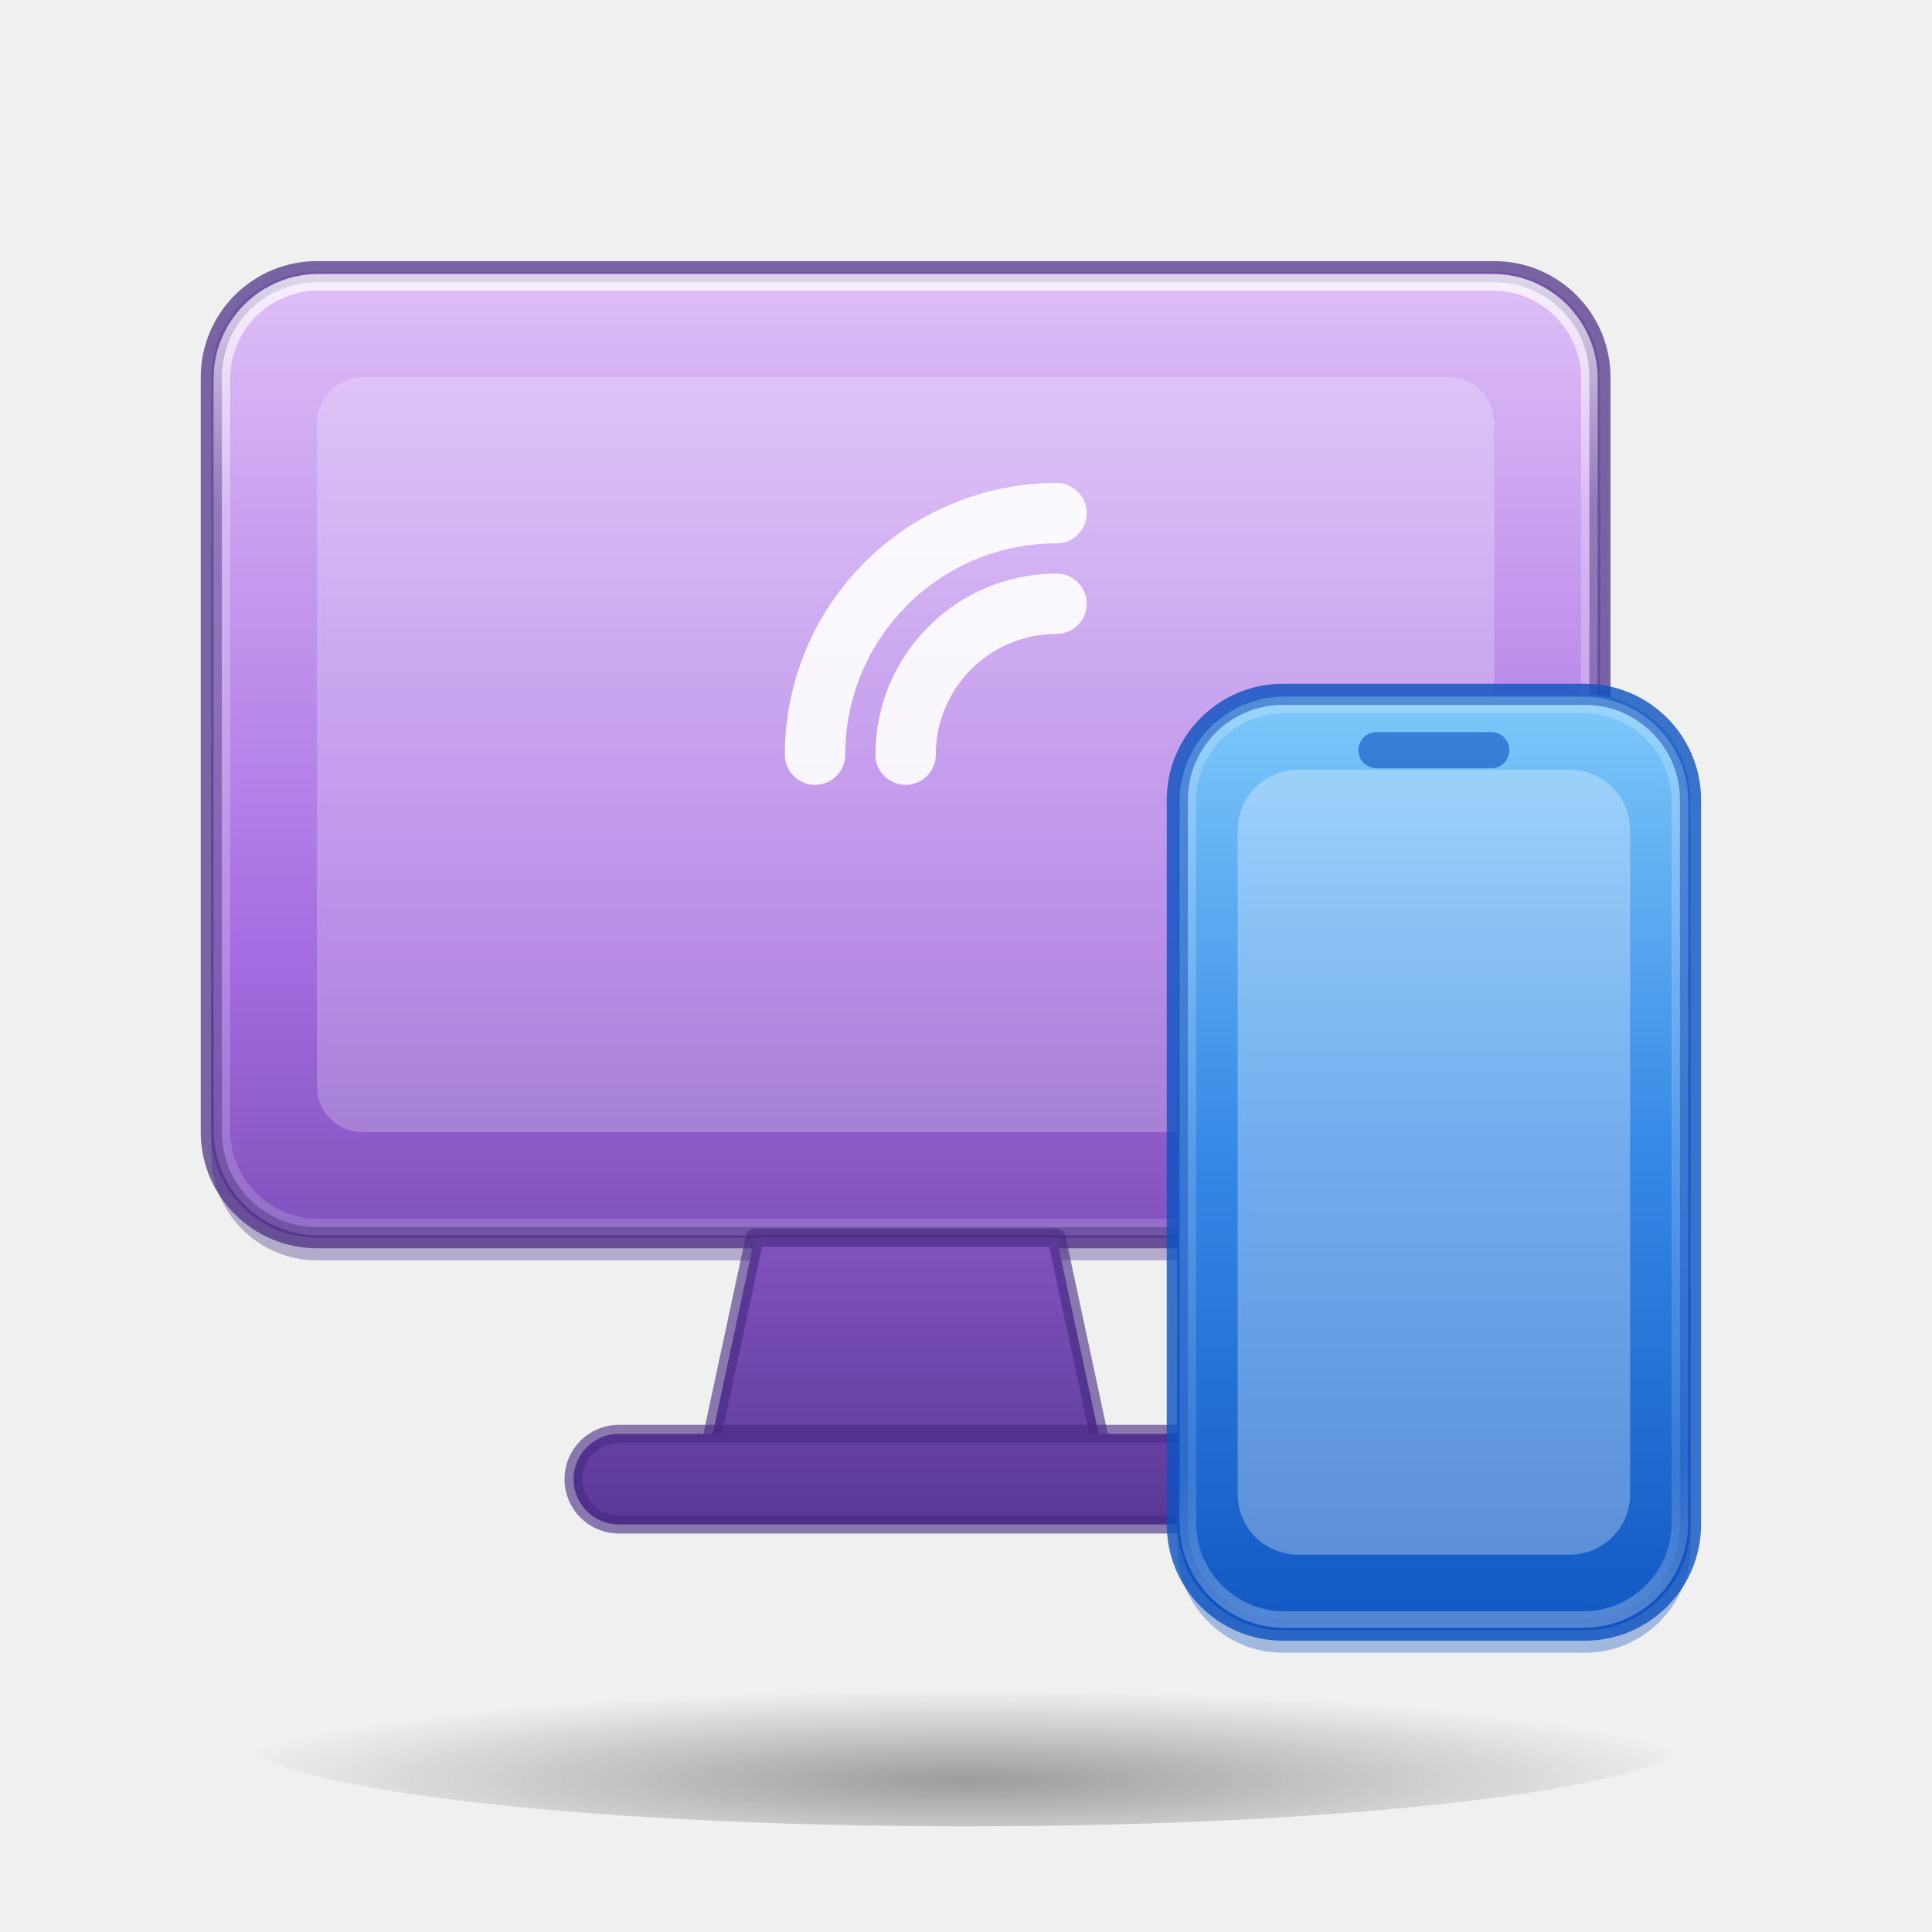
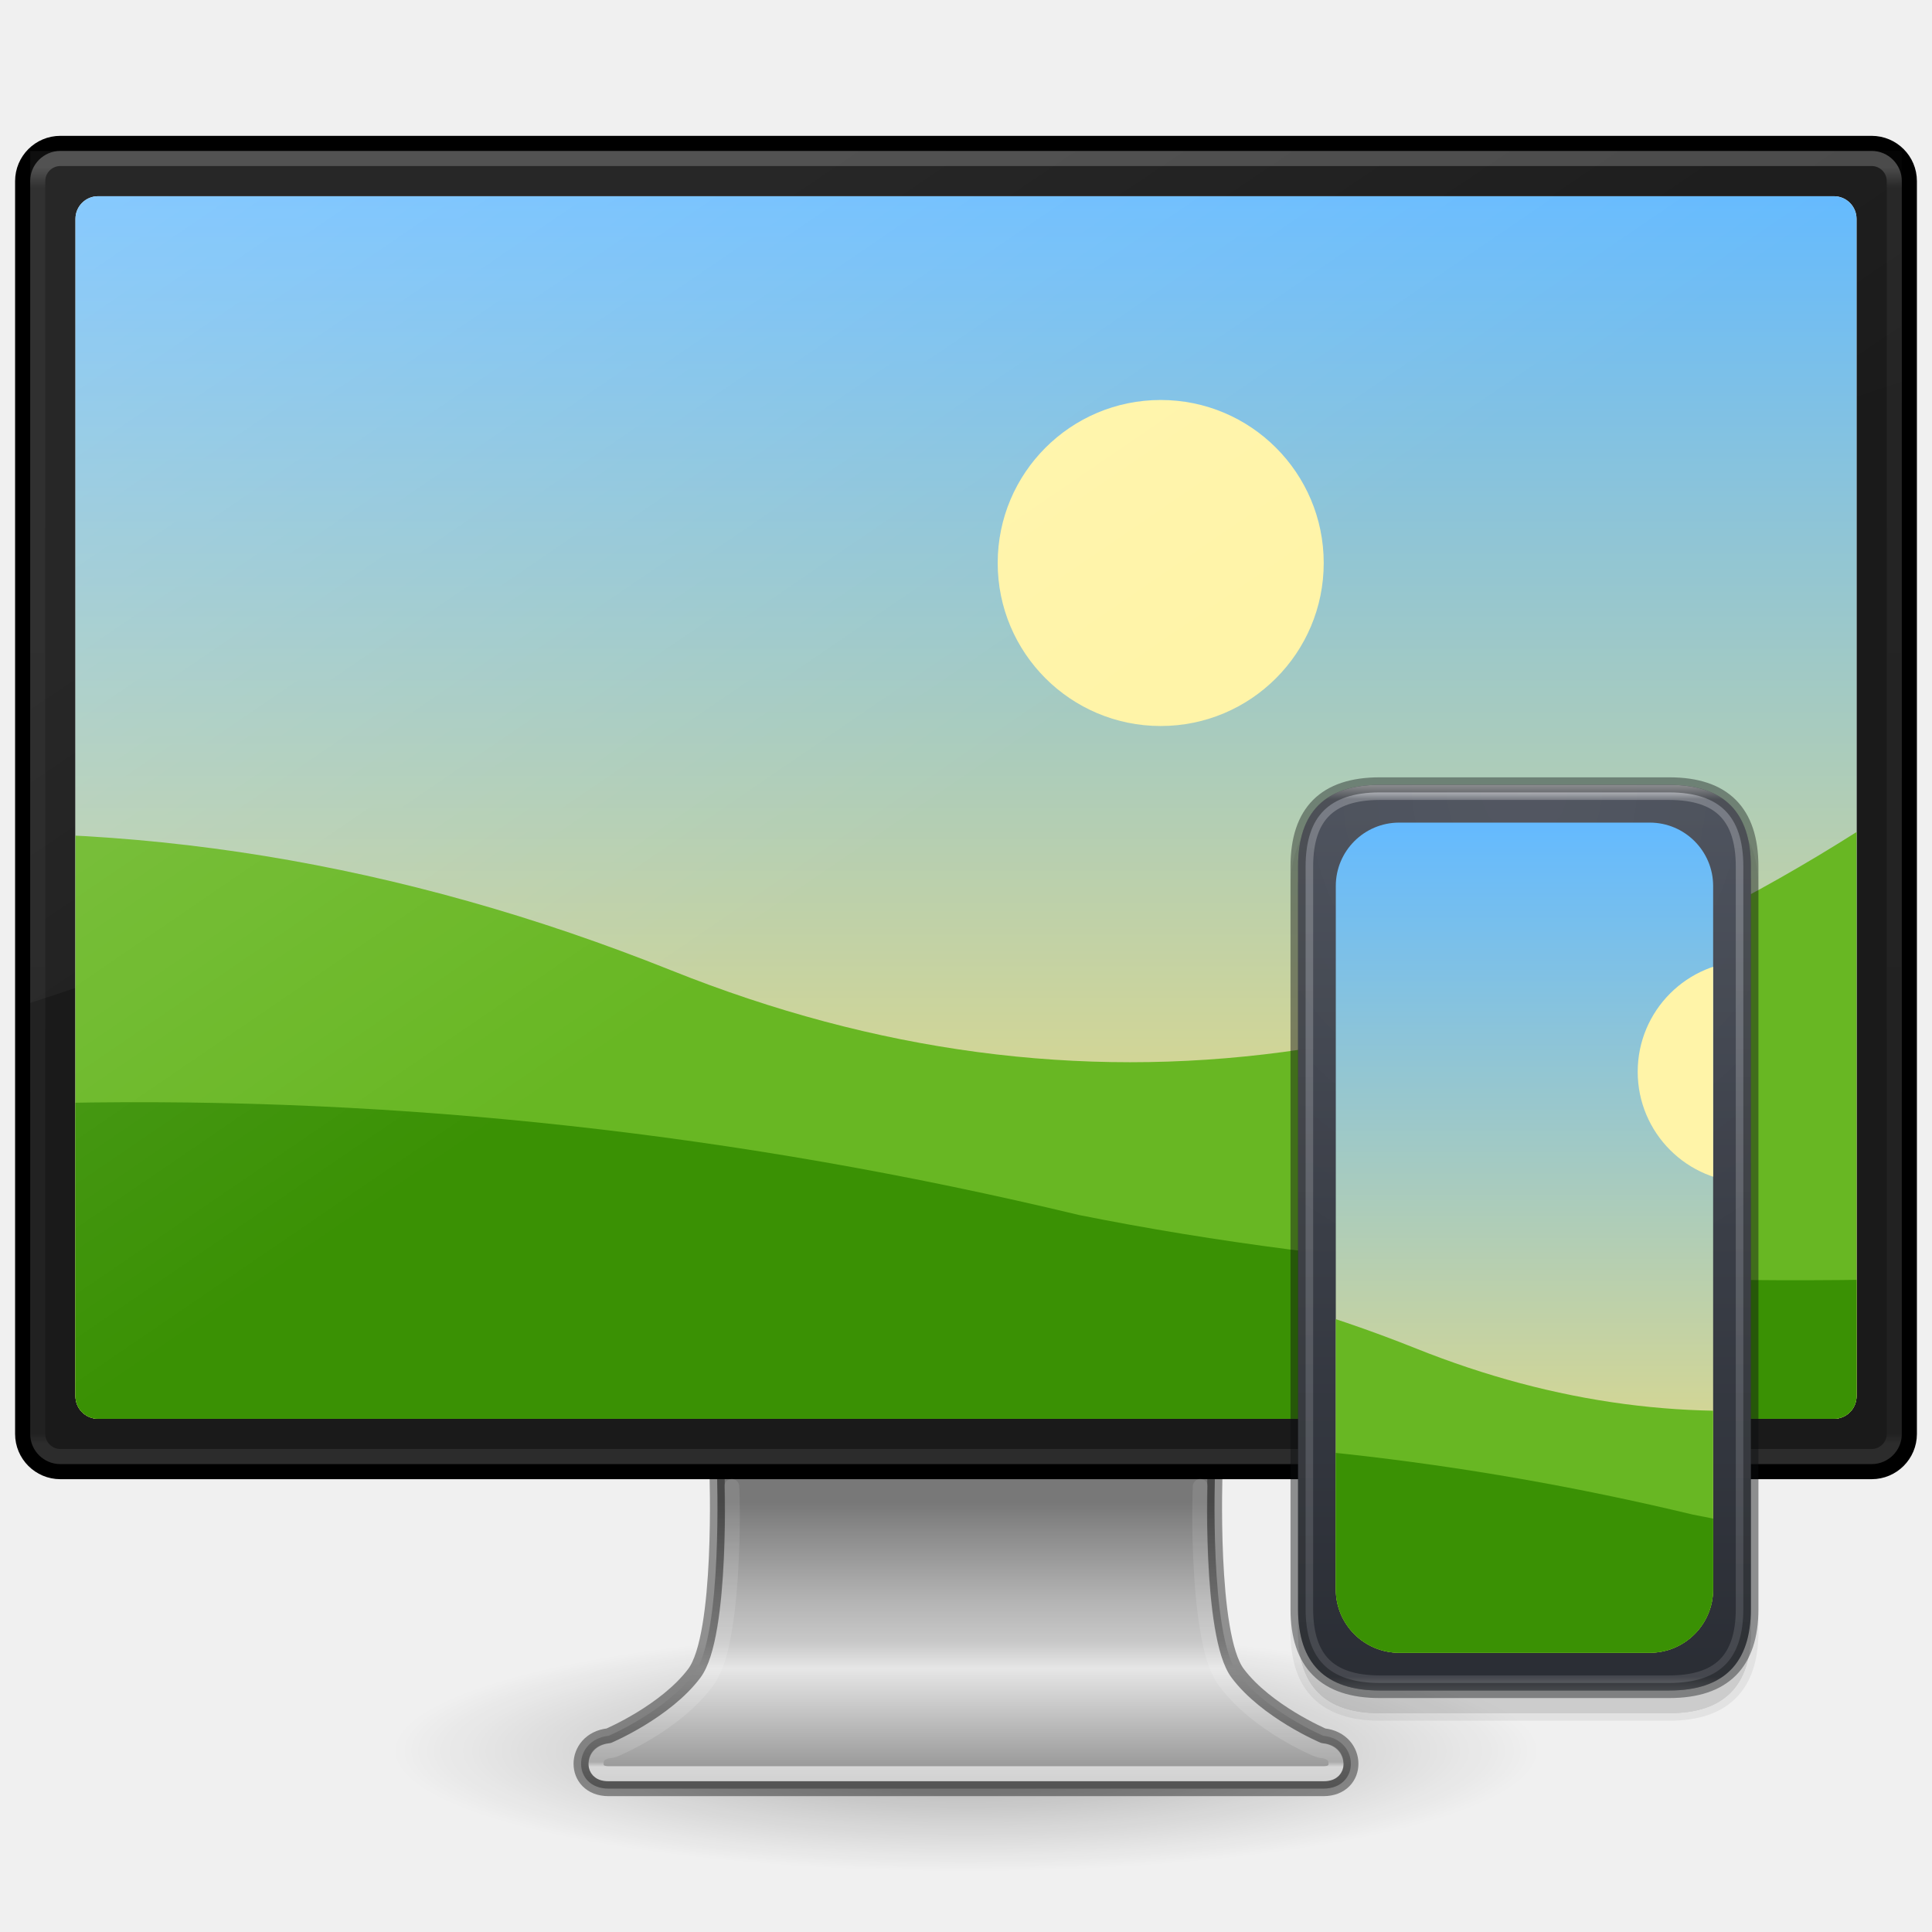
- <svg xmlns="http://www.w3.org/2000/svg" width="128" height="128" viewBox="0 0 128 128">
+ <svg xmlns="http://www.w3.org/2000/svg" xmlns:xlink="http://www.w3.org/1999/xlink" viewBox="0 0 128 128">
+   <g transform="translate(0 0) scale(1.0)">
+     <defs id="a628defs4571">
+       <linearGradient id="a628linearGradient3912">
+         <stop offset="0" style="stop-color:#787878;stop-opacity:1" id="a628stop3914" />
+         <stop offset="0.35" style="stop-color:#b4b4b4;stop-opacity:1" id="a628stop3916" />
+         <stop offset="0.494" style="stop-color:#c8c8c8;stop-opacity:1" id="a628stop3918" />
+         <stop offset="0.589" style="stop-color:#e6e6e6;stop-opacity:1" id="a628stop3920" />
+         <stop offset="1" style="stop-color:#8c8c8c;stop-opacity:1" id="a628stop3922" />
+       </linearGradient>
+       <linearGradient id="a628linearGradient6592-2-7">
+         <stop offset="0" style="stop-color:#ffffff;stop-opacity:0.275" id="a628stop6594-0-2" />
+         <stop offset="1" style="stop-color:#ffffff;stop-opacity:0" id="a628stop6596-2-5" />
+       </linearGradient>
+       <linearGradient id="a628linearGradient10691-1">
+         <stop offset="0" style="stop-color:#000000;stop-opacity:1" id="a628stop10693-3" />
+         <stop offset="1" style="stop-color:#000000;stop-opacity:0" id="a628stop10695-1" />
+       </linearGradient>
+       <linearGradient gradientTransform="matrix(2.674662,0,0,2.545971,-893.9789,-122.0911)" gradientUnits="userSpaceOnUse" xlink:href="#a628linearGradient3912" id="a628linearGradient3221" y2="94.396" x2="361.106" y1="87.05" x1="361.106" />
+       <radialGradient gradientTransform="matrix(5.257031,0,0,1.106743,28.76364,34.52631)" gradientUnits="userSpaceOnUse" xlink:href="#a628linearGradient10691-1" id="a628radialGradient3226" fy="73.616" fx="6.703" r="7.228" cy="73.616" cx="6.703" />
+       <linearGradient id="a628linearGradient4084">
+         <stop offset="0" style="stop-color:#ffffff;stop-opacity:1" id="a628stop4086" />
+         <stop offset="0.016" style="stop-color:#ffffff;stop-opacity:0.235" id="a628stop4088" />
+         <stop offset="0.993" style="stop-color:#ffffff;stop-opacity:0.157" id="a628stop4090" />
+         <stop offset="1" style="stop-color:#ffffff;stop-opacity:0.392" id="a628stop4092" />
+       </linearGradient>
+       <linearGradient id="a628outerBackgroundGradient-5-0">
+         <stop id="a628stop3864-8-6-4" offset="0" style="stop-color:#261e2b;stop-opacity:1;" />
+         <stop id="a628stop3866-9-1-86" offset="1" style="stop-color:#352f39;stop-opacity:1;" />
+       </linearGradient>
+       <linearGradient xlink:href="#a628linearGradient6592-2-7" id="a628linearGradient3141" gradientUnits="userSpaceOnUse" gradientTransform="matrix(3.100001,0,0,3.136008,-1.100012,35.08807)" x1="10" y1="-3" x2="20" y2="12" />
+       <linearGradient xlink:href="#a628linearGradient4084" id="a628linearGradient3144" gradientUnits="userSpaceOnUse" gradientTransform="matrix(3.324324,0,0,2.324324,-15.78381,-2.283757)" x1="24" y1="5.753" x2="24" y2="42.121" />
+       <linearGradient xlink:href="#a628outerBackgroundGradient-5-0" id="a628linearGradient3148" gradientUnits="userSpaceOnUse" gradientTransform="matrix(2.850001,0,0,3.260869,4.150005,42.08696)" x1="15" y1="24.619" x2="15" y2="2" />
+       <linearGradient id="a628linearGradient4054-5">
+         <stop offset="0" style="stop-color:#ffffff;stop-opacity:1" id="a628stop4056-0" />
+         <stop offset="0.017" style="stop-color:#ffffff;stop-opacity:0.235" id="a628stop4058-4" />
+         <stop offset="1" style="stop-color:#ffffff;stop-opacity:0.157" id="a628stop4060-4" />
+         <stop offset="1" style="stop-color:#ffffff;stop-opacity:0.392" id="a628stop4062-0" />
+       </linearGradient>
+       <linearGradient xlink:href="#a628linearGradient4054-5" id="a628linearGradient3152-7" gradientUnits="userSpaceOnUse" gradientTransform="matrix(1.216216,0,0,0.8378379,2.666359,14.97738)" x1="47.547" y1="121.841" x2="47.547" y2="99.079" />
+     </defs>
+     <path style="opacity:0.3;fill:url(#a628radialGradient3226);fill-opacity:1;fill-rule:nonzero;stroke:none;stroke-width:0.8;marker:none;visibility:visible;display:inline;overflow:visible" id="a628path2589" d="m 102,116 c 0,4.418 -17.013,8 -38,8 C 43.013,124 26,120.418 26,116 26,111.582 43.013,108 64,108 84.987,108 102,111.582 102,116 l 0,0 z" />
+     <path style="fill:url(#a628linearGradient3221);fill-opacity:1;fill-rule:nonzero;stroke:none;stroke-width:0.998;stroke-linecap:round;stroke-linejoin:round;stroke-miterlimit:4;stroke-opacity:1;stroke-dasharray:none;stroke-dashoffset:0.5;marker:none;visibility:visible;display:inline;overflow:visible;enable-background:new" id="a628rect1789" d="m 47.5,97.499 c 0,0 0.398,10.839 -1.501,13.365 -1.898,2.526 -5.675,4.137 -5.675,4.137 -2.424,0.265 -2.444,3.5 0,3.5 l 47.351,0 c 2.444,0 2.424,-3.238 0,-3.5 0,0 -3.777,-1.61 -5.675,-4.137 C 80.103,108.338 80.5,97.499 80.5,97.499 l -32.983,0 -0.017,0 z" />
+     <path style="display:inline;overflow:visible;visibility:visible;fill:none;fill-opacity:1;fill-rule:nonzero;stroke:#000000;stroke-width:0.998;stroke-linecap:round;stroke-linejoin:round;stroke-miterlimit:4;stroke-dasharray:none;stroke-dashoffset:0.5;stroke-opacity:1;marker:none;enable-background:new;color:#000000;clip-rule:nonzero;opacity:0.4;isolation:auto;mix-blend-mode:normal;color-interpolation:sRGB;color-interpolation-filters:linearRGB;solid-color:#000000;solid-opacity:1;filter-blend-mode:normal;filter-gaussianBlur-deviation:0;color-rendering:auto;image-rendering:auto;shape-rendering:auto;text-rendering:auto" id="a628rect1789-8" d="m 47.5,97.499 c 0,0 0.398,10.839 -1.501,13.365 -1.898,2.526 -5.675,4.137 -5.675,4.137 -2.424,0.265 -2.444,3.5 0,3.5 l 47.351,0 c 2.444,0 2.424,-3.238 0,-3.5 0,0 -3.777,-1.61 -5.675,-4.137 C 80.103,108.338 80.5,97.499 80.5,97.499 l -32.983,0 -0.017,0 z" />
+     <rect style="fill:#1a1a1a;fill-opacity:1;stroke:#000000;stroke-width:1;stroke-linecap:round;stroke-linejoin:round;stroke-miterlimit:4;stroke-dasharray:none;stroke-dashoffset:0.5;stroke-opacity:1" id="a628rect2722-7" y="9.5" x="1.5" ry="2.5" rx="2.5" height="88" width="125" />
+     <path id="a628rect2722-0" d="m 7,16 114,0 0,75 -114,0 z" style="display:inline;fill:url(#a628linearGradient3148);fill-opacity:1;stroke:none" />
+     <rect style="opacity:0.2;fill:none;stroke:url(#a628linearGradient3144);stroke-width:1;stroke-linecap:round;stroke-linejoin:round;stroke-miterlimit:4;stroke-dasharray:none;stroke-dashoffset:0;stroke-opacity:1" id="a628rect6741" y="10.5" x="2.5" ry="1.5" rx="1.5" height="86" width="123" />
+     <path id="a628rect2722-0-3" d="M 7 16 L 7 91 L 121 91 L 121 16 L 7 16 z M 8 17 L 120 17 L 120 90 L 8 90 L 8 17 z " style="display:inline;fill:#000000;fill-opacity:1;stroke:none;color:#000000;clip-rule:nonzero;overflow:visible;visibility:visible;opacity:0.2;isolation:auto;mix-blend-mode:normal;color-interpolation:sRGB;color-interpolation-filters:linearRGB;solid-color:#000000;solid-opacity:1;fill-rule:nonzero;stroke-width:1;stroke-linecap:butt;stroke-linejoin:miter;stroke-miterlimit:4;stroke-dasharray:none;stroke-dashoffset:0;stroke-opacity:1;filter-blend-mode:normal;filter-gaussianBlur-deviation:0;color-rendering:auto;image-rendering:auto;shape-rendering:auto;text-rendering:auto;enable-background:accumulate" />
+     <path id="a628rect3872" d="m 2,10 0,56.448 124,-41.16 0,-15.288 z" style="display:inline;opacity:0.2;fill:url(#a628linearGradient3141);fill-opacity:1;stroke:none" />
+     <path id="a628path4419" d="m 48.479,98.486 c 0.021,0.734 0.084,2.26 -0.031,4.793 -0.07,1.537 -0.199,3.159 -0.439,4.594 -0.24,1.435 -0.531,2.666 -1.219,3.582 -2.155,2.868 -6.078,4.453 -6.078,4.453 -0.089,0.038 -0.183,0.062 -0.279,0.072 -0.781,0.086 -0.944,0.504 -0.945,0.871 -5.46e-4,0.183 0.06,0.336 0.168,0.445 0.108,0.11 0.277,0.217 0.67,0.217 l 47.352,0 c 0.393,0 0.561,-0.107 0.67,-0.217 0.109,-0.11 0.17,-0.262 0.17,-0.445 -0.001,-0.367 -0.165,-0.787 -0.945,-0.871 -0.097,-0.01 -0.192,-0.034 -0.281,-0.072 0,0 -3.923,-1.585 -6.078,-4.453 -0.688,-0.916 -0.979,-2.147 -1.219,-3.582 -0.24,-1.435 -0.369,-3.057 -0.439,-4.594 -0.115,-2.533 -0.052,-4.059 -0.031,-4.793" style="color:#000000;clip-rule:nonzero;display:inline;overflow:visible;visibility:visible;opacity:0.6;isolation:auto;mix-blend-mode:normal;color-interpolation:sRGB;color-interpolation-filters:linearRGB;solid-color:#000000;solid-opacity:1;fill:none;fill-opacity:1;fill-rule:nonzero;stroke:url(#a628linearGradient3152-7);stroke-width:1;stroke-linecap:round;stroke-linejoin:round;stroke-miterlimit:4;stroke-dasharray:none;stroke-dashoffset:0;stroke-opacity:1;marker:none;color-rendering:auto;image-rendering:auto;shape-rendering:auto;text-rendering:auto;enable-background:accumulate" />
+   </g>
  <defs>
-     <radialGradient id="sh" cx="64" cy="118" r="50" gradientTransform="matrix(1 0 0 .12 0 103.8)" gradientUnits="userSpaceOnUse">
-       <stop offset="0" />
-       <stop offset="1" stop-opacity="0" />
+     <clipPath id="k630">
+       <rect x="5" y="13" width="118" height="81" rx="1.5" />
+     </clipPath>
+   </defs>
+   <g clip-path="url(#k630)">
+     <rect x="5" y="13" width="118" height="81" fill="#fafafa" />
+     <defs>
+       <linearGradient id="ph627" x1="0" y1="0" x2="0" y2="1">
+         <stop offset="0" stop-color="#64baff" />
+         <stop offset="1" stop-color="#ffe16b" />
+       </linearGradient>
+     </defs>
+     <rect x="5" y="13" width="118" height="81" fill="url(#ph627)" />
+     <g transform="translate(58 13) scale(1.350)">
+       <circle cx="14" cy="18" r="8" fill="#fff4a8" />
+       <path d="M-90 44 Q-50 22 -10 38 Q20 50 50 30 Q75 18 110 36 V60 H-90 Z" fill="#68b723" />
+       <path d="M-90 52 Q-40 38 10 50 Q50 58 110 46 V60 H-90 Z" fill="#3a9104" />
+     </g>
+     <defs>
+       <linearGradient id="gl629" x1="0" y1="0" x2="1" y2="1">
+         <stop offset="0" stop-color="#fff" stop-opacity="0.22" />
+         <stop offset="0.5" stop-color="#fff" stop-opacity="0" />
+       </linearGradient>
+     </defs>
+     <rect x="5" y="13" width="118" height="81" fill="url(#gl629)" />
+   </g>
+   <g transform="translate(0 1.5)" opacity="0.15">
+     <defs>
+       <linearGradient id="f631" x1="0" y1="0" x2="0" y2="1">
+         <stop offset="0" stop-color="#4a4f5a" />
+         <stop offset="1" stop-color="#2a2d34" />
+       </linearGradient>
+       <clipPath id="c632">
+         <path d="M91.4 52 H110.6 Q116 52 116 57.4 V106.6 Q116 112 110.6 112 H91.4 Q86 112 86 106.6 V57.4 Q86 52 91.4 52 Z" />
+       </clipPath>
+       <linearGradient id="h633" x1="0" y1="0" x2="0" y2="1">
+         <stop offset="0" stop-color="#fff" stop-opacity="0.8" />
+         <stop offset="0.015" stop-color="#fff" stop-opacity="0.24" />
+         <stop offset="0.985" stop-color="#fff" stop-opacity="0.12" />
+         <stop offset="1" stop-color="#fff" stop-opacity="0.3" />
+       </linearGradient>
+       <radialGradient id="g634" cx="0.5" cy="0" r="0.75" gradientTransform="matrix(1.3,0,0,0.75,-0.15,0)">
+         <stop offset="0" stop-color="#fff" stop-opacity="0.05" />
+         <stop offset="1" stop-color="#fff" stop-opacity="0" />
+       </radialGradient>
+     </defs>
+     <path d="M91.4 52 H110.6 Q116 52 116 57.4 V106.6 Q116 112 110.6 112 H91.4 Q86 112 86 106.6 V57.4 Q86 52 91.4 52 Z" fill="#000" />
+     <path d="M91.4 52 H110.6 Q116 52 116 57.4 V106.6 Q116 112 110.6 112 H91.4 Q86 112 86 106.6 V57.4 Q86 52 91.4 52 Z" fill="#000" />
+     <path d="M91.4 52 H110.6 Q116 52 116 57.4 V106.6 Q116 112 110.6 112 H91.4 Q86 112 86 106.6 V57.4 Q86 52 91.4 52 Z" fill="none" stroke="#000" stroke-width="2" clip-path="url(#c632)" />
+     <path d="M91.4 52 H110.6 Q116 52 116 57.4 V106.6 Q116 112 110.6 112 H91.4 Q86 112 86 106.6 V57.4 Q86 52 91.4 52 Z" fill="none" stroke="#000" stroke-opacity="0.40" stroke-width="1" stroke-linejoin="round" />
+     <defs>
+       <clipPath id="k636">
+         <rect x="88.5" y="54.5" width="25" height="55" rx="4.2" />
+       </clipPath>
+     </defs>
+     <g clip-path="url(#k636)">
+       <defs>
+         <linearGradient id="ph635" x1="0" y1="0" x2="0" y2="1">
+           <stop offset="0" stop-color="#64baff" />
+           <stop offset="1" stop-color="#ffe16b" />
+         </linearGradient>
+       </defs>
+       <rect x="88.5" y="54.5" width="25" height="55" fill="#000" />
+       <g transform="translate(103.0 54.5) scale(0.917)">
+         <circle cx="14" cy="18" r="8" fill="#000" />
+         <path d="M-90 44 Q-50 22 -10 38 Q20 50 50 30 Q75 18 110 36 V60 H-90 Z" fill="#000" />
+         <path d="M-90 52 Q-40 38 10 50 Q50 58 110 46 V60 H-90 Z" fill="#000" />
+       </g>
+     </g>
+   </g>
+   <defs>
+     <linearGradient id="f631" x1="0" y1="0" x2="0" y2="1">
+       <stop offset="0" stop-color="#4a4f5a" />
+       <stop offset="1" stop-color="#2a2d34" />
+     </linearGradient>
+     <clipPath id="c632">
+       <path d="M91.4 52 H110.6 Q116 52 116 57.4 V106.6 Q116 112 110.6 112 H91.4 Q86 112 86 106.6 V57.4 Q86 52 91.4 52 Z" />
+     </clipPath>
+     <linearGradient id="h633" x1="0" y1="0" x2="0" y2="1">
+       <stop offset="0" stop-color="#fff" stop-opacity="0.8" />
+       <stop offset="0.015" stop-color="#fff" stop-opacity="0.24" />
+       <stop offset="0.985" stop-color="#fff" stop-opacity="0.12" />
+       <stop offset="1" stop-color="#fff" stop-opacity="0.3" />
+     </linearGradient>
+     <radialGradient id="g634" cx="0.5" cy="0" r="0.75" gradientTransform="matrix(1.3,0,0,0.75,-0.15,0)">
+       <stop offset="0" stop-color="#fff" stop-opacity="0.05" />
+       <stop offset="1" stop-color="#fff" stop-opacity="0" />
    </radialGradient>
-     <linearGradient id="grape" x1="0" y1="14" x2="0" y2="112" gradientUnits="userSpaceOnUse">
-       <stop offset="0" stop-color="#e4c6fa" />
-       <stop offset=".5" stop-color="#a56de2" />
-       <stop offset="1" stop-color="#452981" />
-     </linearGradient>
-     <linearGradient id="blue" x1="0" y1="40" x2="0" y2="112" gradientUnits="userSpaceOnUse">
-       <stop offset="0" stop-color="#8cd5ff" />
-       <stop offset=".5" stop-color="#3689e6" />
-       <stop offset="1" stop-color="#0d52bf" />
-     </linearGradient>
-     <linearGradient id="hl" x1="0" y1="14" x2="0" y2="112" gradientUnits="userSpaceOnUse">
-       <stop offset="0" stop-color="#fff" stop-opacity=".9" />
-       <stop offset=".2" stop-color="#fff" stop-opacity=".25" />
-       <stop offset=".85" stop-color="#fff" stop-opacity=".12" />
-       <stop offset="1" stop-color="#fff" stop-opacity=".35" />
-     </linearGradient>
  </defs>
-   <ellipse cx="64" cy="115" rx="48" ry="6" fill="url(#sh)" opacity=".35" />
-   <rect x="14" y="18" width="92" height="64" rx="7" fill="#452981" opacity=".35" transform="translate(0 1.5)" />
-   <rect x="14" y="18" width="92" height="64" rx="7" fill="url(#grape)" stroke="#452981" stroke-opacity=".7" stroke-width="1.4" />
-   <rect x="21" y="25" width="78" height="50" rx="3" fill="#fff" opacity=".22" />
-   <rect x="14.7" y="18.7" width="90.6" height="62.6" rx="6.4" fill="none" stroke="url(#hl)" stroke-width="1.1" />
-   <path d="M50 82h20l3 14H47z" fill="url(#grape)" stroke="#452981" stroke-opacity=".6" stroke-width="1.2" stroke-linejoin="round" />
-   <rect x="38" y="95" width="44" height="6" rx="3" fill="url(#grape)" stroke="#452981" stroke-opacity=".6" stroke-width="1.2" />
-   <rect x="78" y="46" width="34" height="62" rx="7" fill="#0d52bf" opacity=".35" transform="translate(0 1.5)" />
-   <rect x="78" y="46" width="34" height="62" rx="7" fill="url(#blue)" stroke="#0d52bf" stroke-opacity=".8" stroke-width="1.4" />
-   <rect x="82" y="51" width="26" height="52" rx="4" fill="#fff" opacity=".3" />
-   <rect x="90" y="48.5" width="10" height="2.4" rx="1.2" fill="#0d52bf" opacity=".6" />
-   <rect x="78.7" y="46.7" width="32.6" height="60.6" rx="6.4" fill="none" stroke="url(#hl)" stroke-width="1.1" />
-   <path d="M60 50a10 10 0 0 1 10-10M54 50a16 16 0 0 1 16-16" fill="none" stroke="#fff" stroke-width="4" stroke-linecap="round" opacity=".9" />
+   <path d="M91.4 52 H110.6 Q116 52 116 57.4 V106.6 Q116 112 110.6 112 H91.4 Q86 112 86 106.6 V57.4 Q86 52 91.4 52 Z" fill="url(#f631)" />
+   <path d="M91.4 52 H110.6 Q116 52 116 57.4 V106.6 Q116 112 110.6 112 H91.4 Q86 112 86 106.6 V57.4 Q86 52 91.4 52 Z" fill="url(#g634)" />
+   <path d="M91.4 52 H110.6 Q116 52 116 57.4 V106.6 Q116 112 110.6 112 H91.4 Q86 112 86 106.6 V57.4 Q86 52 91.4 52 Z" fill="none" stroke="url(#h633)" stroke-width="2" clip-path="url(#c632)" />
+   <path d="M91.4 52 H110.6 Q116 52 116 57.4 V106.6 Q116 112 110.6 112 H91.4 Q86 112 86 106.6 V57.4 Q86 52 91.4 52 Z" fill="none" stroke="#0e0f12" stroke-opacity="0.40" stroke-width="1" stroke-linejoin="round" />
+   <defs>
+     <clipPath id="k636">
+       <rect x="88.5" y="54.5" width="25" height="55" rx="4.2" />
+     </clipPath>
+   </defs>
+   <g clip-path="url(#k636)">
+     <defs>
+       <linearGradient id="ph635" x1="0" y1="0" x2="0" y2="1">
+         <stop offset="0" stop-color="#64baff" />
+         <stop offset="1" stop-color="#ffe16b" />
+       </linearGradient>
+     </defs>
+     <rect x="88.5" y="54.5" width="25" height="55" fill="url(#ph635)" />
+     <g transform="translate(103.0 54.5) scale(0.917)">
+       <circle cx="14" cy="18" r="8" fill="#fff4a8" />
+       <path d="M-90 44 Q-50 22 -10 38 Q20 50 50 30 Q75 18 110 36 V60 H-90 Z" fill="#68b723" />
+       <path d="M-90 52 Q-40 38 10 50 Q50 58 110 46 V60 H-90 Z" fill="#3a9104" />
+     </g>
+   </g>
</svg>
